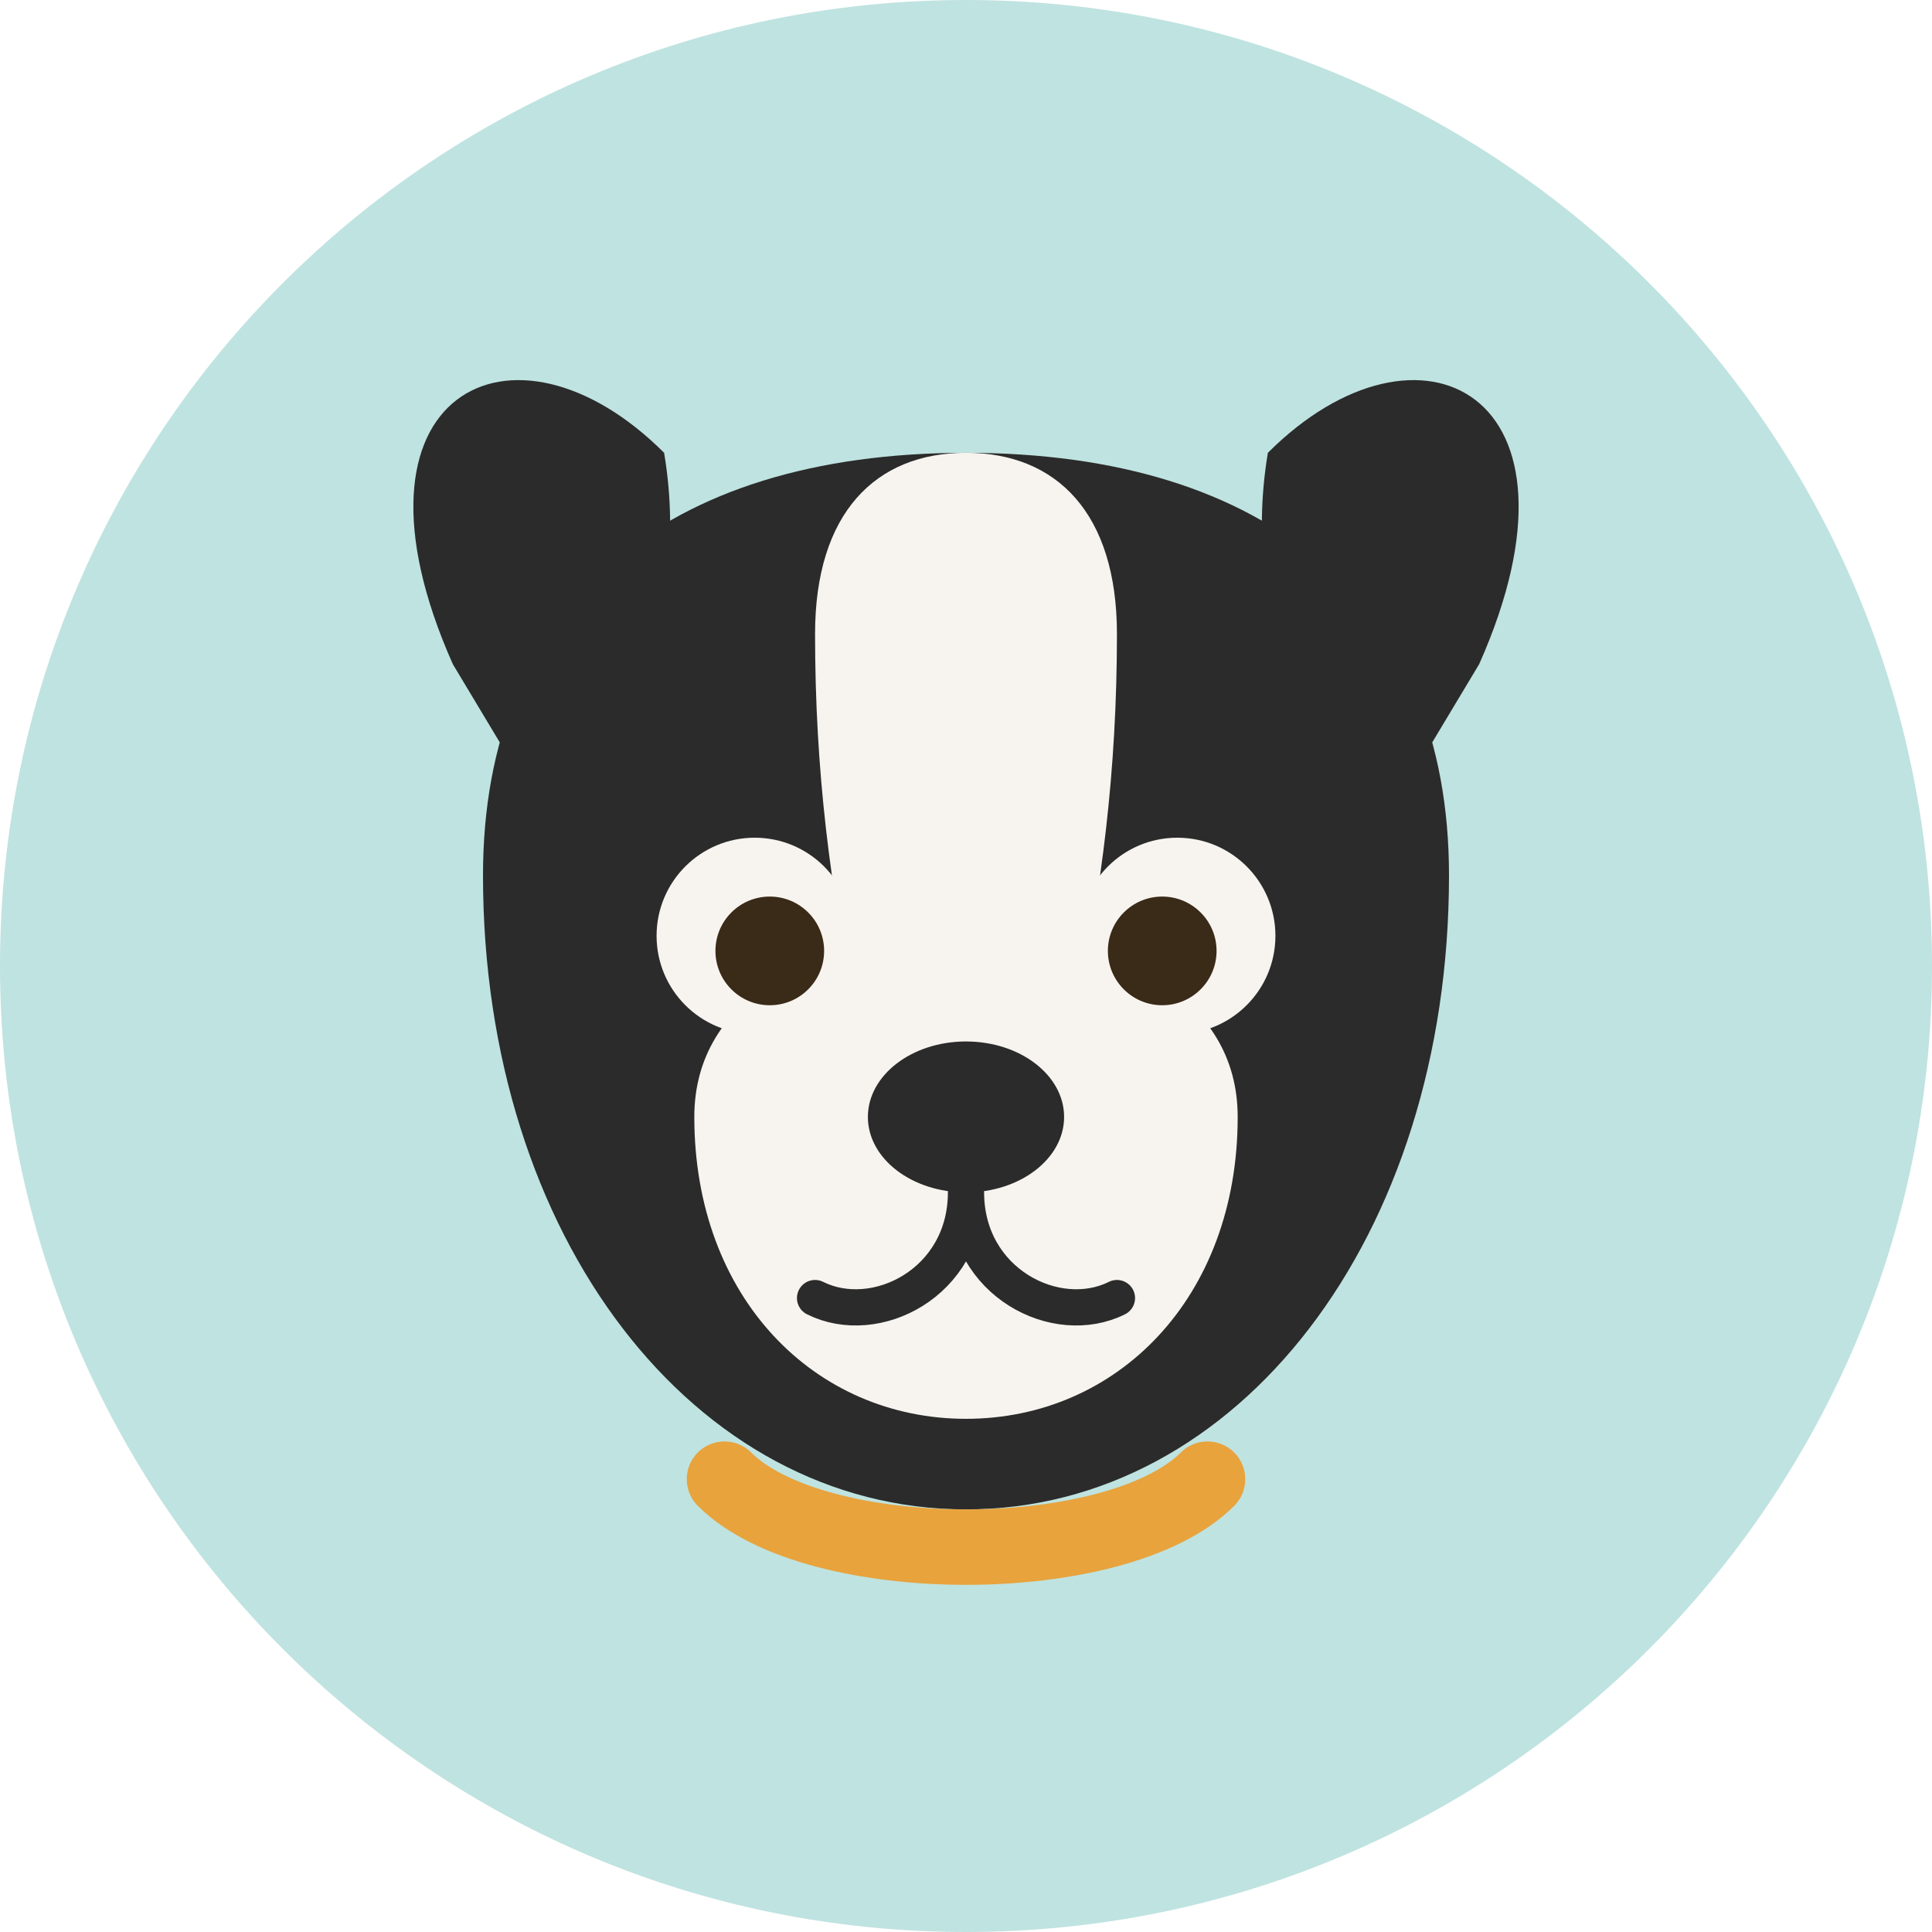
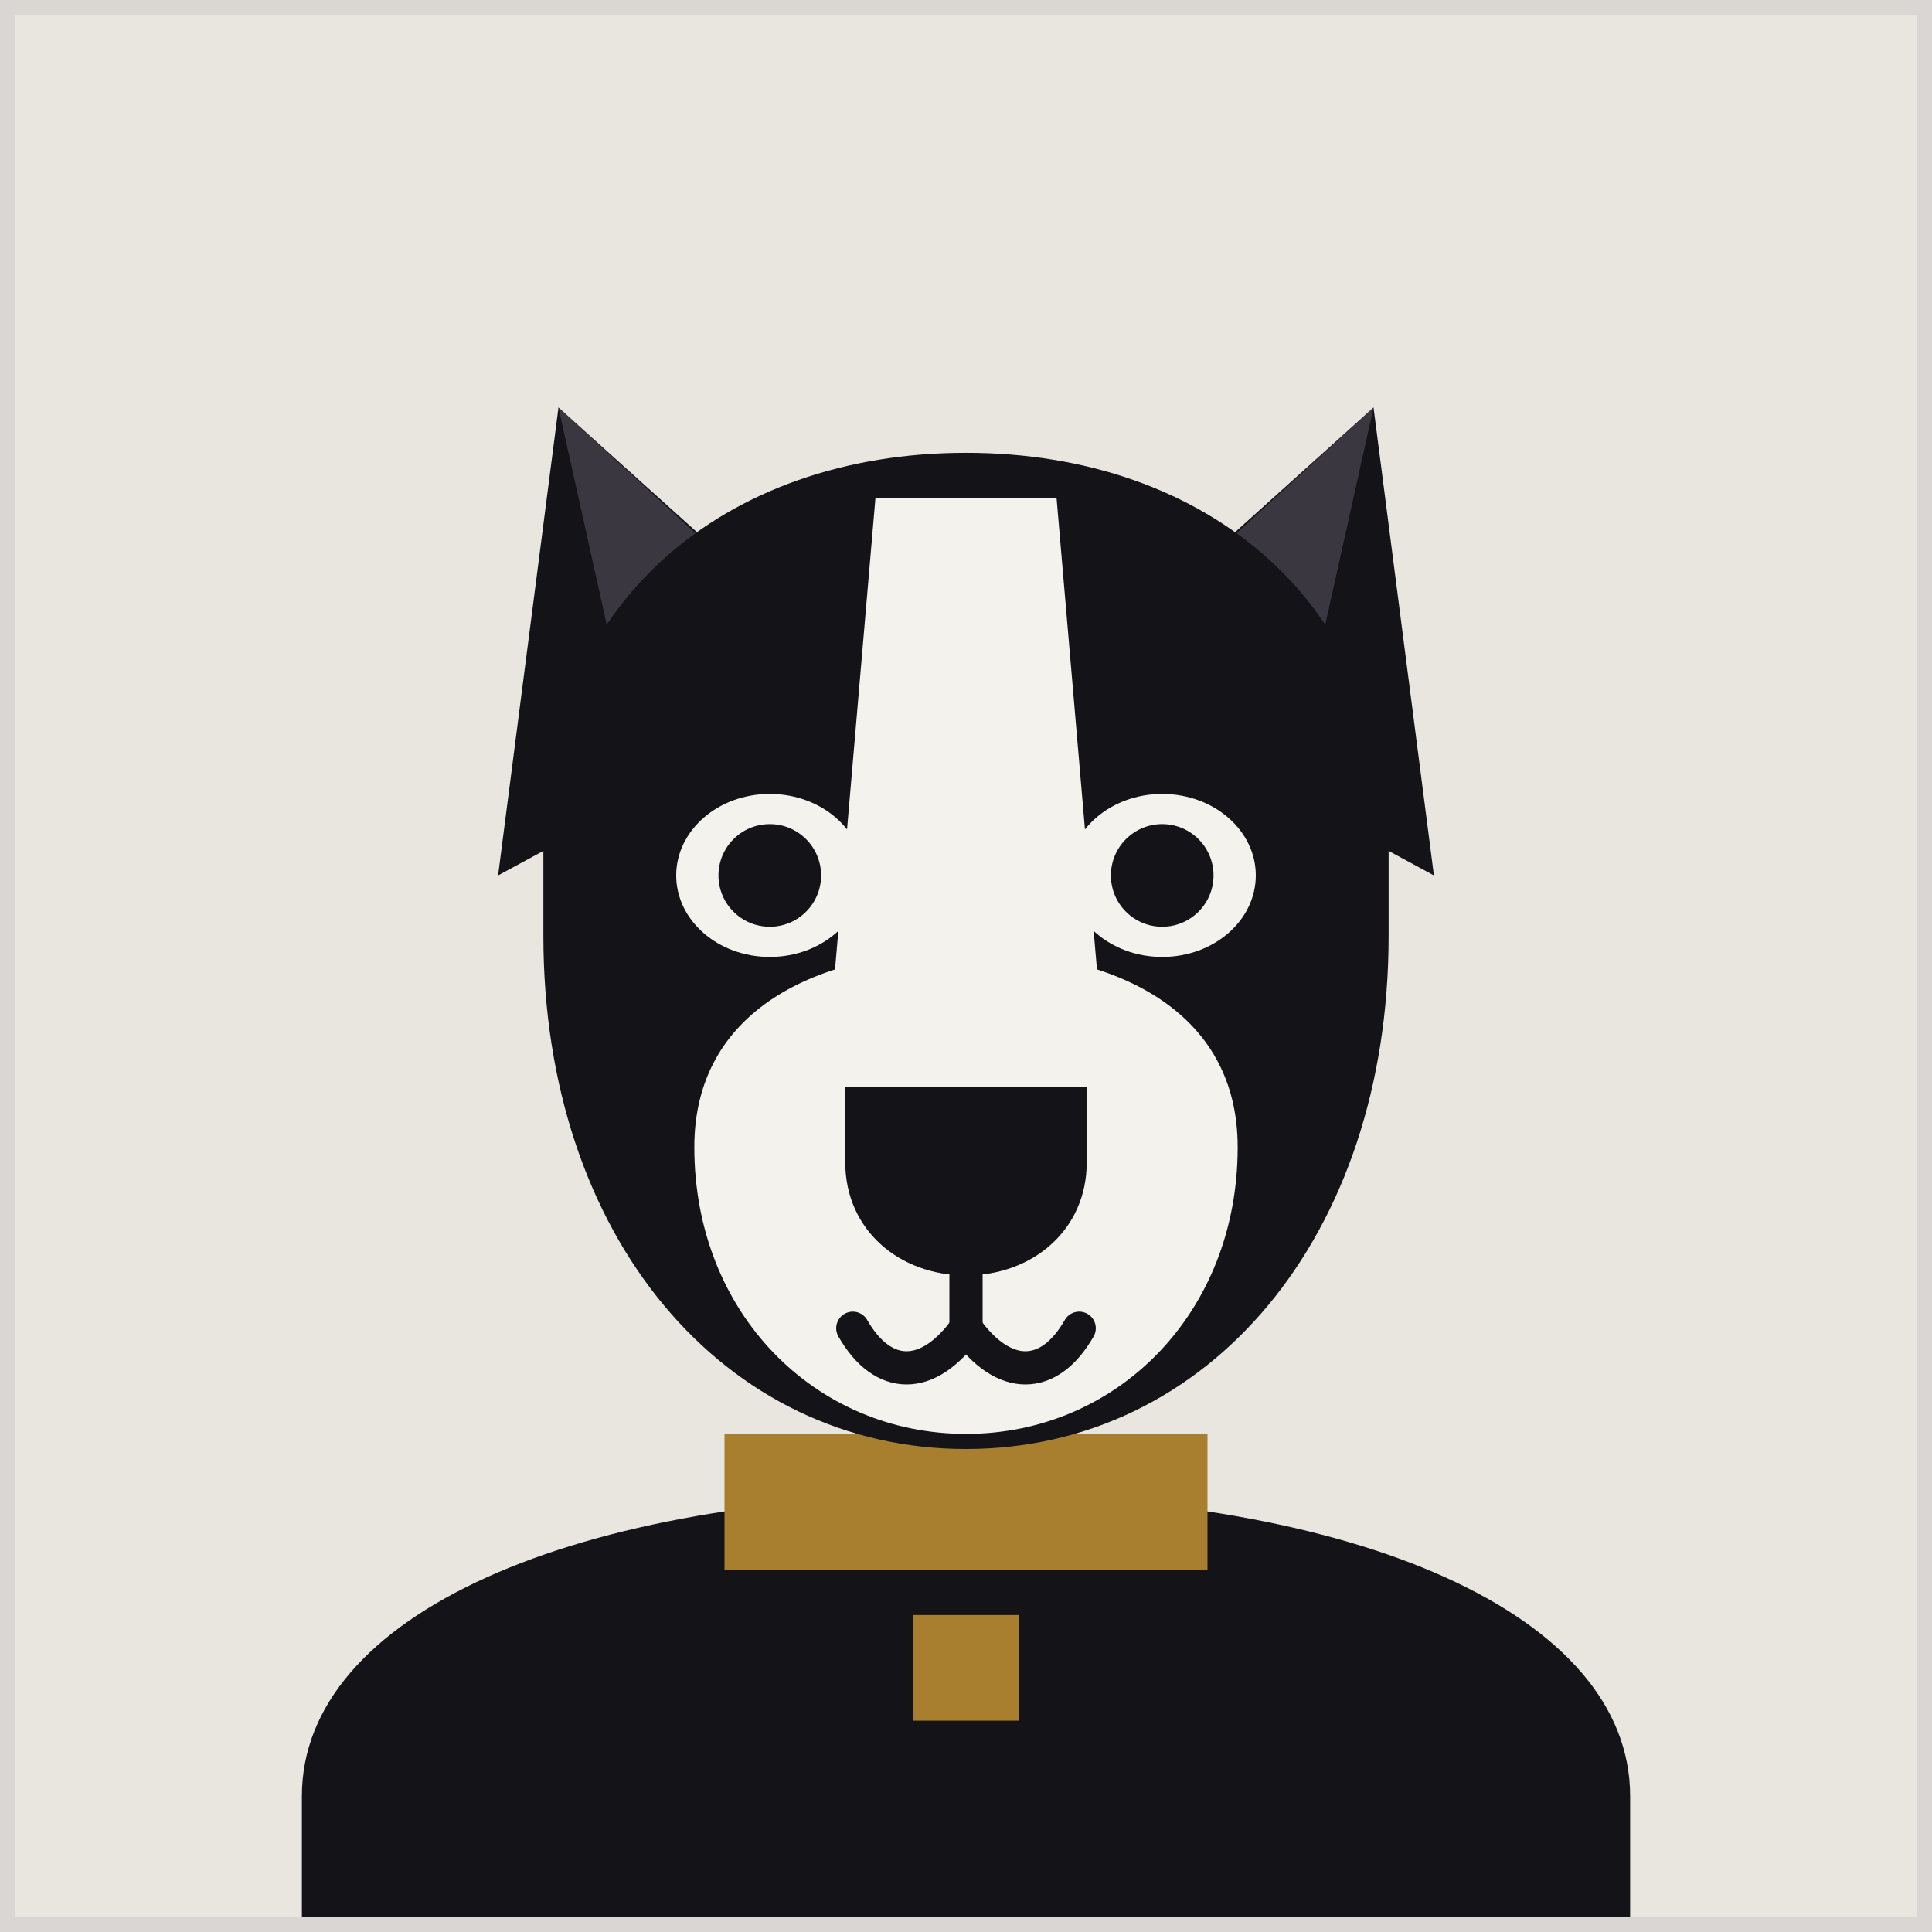
<svg xmlns="http://www.w3.org/2000/svg" width="128" height="128" viewBox="0 0 128 128" role="img" aria-label="Border collie avatar">
-   <circle cx="64" cy="64" r="64" fill="#BFE3E0" />
-   <path d="M30 44 C22 26 34 20 44 30 C46 42 40 50 36 54 Z" fill="#2B2B2B" />
-   <path d="M98 44 C106 26 94 20 84 30 C82 42 88 50 92 54 Z" fill="#2B2B2B" />
-   <path d="M32 58 C32 40 44 30 64 30 C84 30 96 40 96 58 C96 82 82 100 64 100 C46 100 32 82 32 58 Z" fill="#2B2B2B" />
-   <path d="M64 30 C58 30 54 34 54 42 C54 60 58 74 64 92 C70 74 74 60 74 42 C74 34 70 30 64 30 Z" fill="#F7F4EF" />
-   <path d="M46 74 C46 66 54 62 64 62 C74 62 82 66 82 74 C82 86 74 94 64 94 C54 94 46 86 46 74 Z" fill="#F7F4EF" />
-   <circle cx="50" cy="62" r="6.5" fill="#F7F4EF" />
-   <circle cx="78" cy="62" r="6.5" fill="#F7F4EF" />
-   <circle cx="51" cy="63" r="3.6" fill="#3A2A18" />
-   <circle cx="77" cy="63" r="3.6" fill="#3A2A18" />
-   <ellipse cx="64" cy="74" rx="6.5" ry="5" fill="#2B2B2B" />
-   <path d="M64 79 C64 85 58 88 54 86 M64 79 C64 85 70 88 74 86" fill="none" stroke="#2B2B2B" stroke-width="2.4" stroke-linecap="round" />
-   <path d="M48 98 C54 104 74 104 80 98" fill="none" stroke="#E8A33D" stroke-width="5" stroke-linecap="round" />
+   <rect width="128" height="128" fill="#E9E6DF" />
+   <path d="M33 58 L37 27 L57 45 Z" fill="#141317" />
+   <path d="M95 58 L91 27 L71 45 Z" fill="#141317" />
+   <path d="M37 27 L49 38 L41 45 Z" fill="#3A3740" />
+   <path d="M91 27 L79 38 L87 45 Z" fill="#3A3740" />
+   <path d="M20 128 V119 C20 107 38 99 64 99 C90 99 108 107 108 119 V128 Z" fill="#141317" />
+   <path d="M48 95 H80 V104 H48 Z" fill="#A87E2F" />
+   <path d="M60.5 107 H67.5 V114 H60.5 Z" fill="#A87E2F" />
+   <path d="M36 56 C36 40 48 30 64 30 C80 30 92 40 92 56 L92 62 C92 82 80 96 64 96 C48 96 36 82 36 62 Z" fill="#141317" />
+   <path d="M58 33 H70 L73 68 H55 Z" fill="#F4F2EC" />
+   <path d="M46 76 C46 67 54 63 64 63 C74 63 82 67 82 76 C82 87 74 95 64 95 C54 95 46 87 46 76 Z" fill="#F4F2EC" />
+   <ellipse cx="51" cy="58" rx="6.2" ry="5.4" fill="#F4F2EC" />
+   <ellipse cx="77" cy="58" rx="6.2" ry="5.4" fill="#F4F2EC" />
+   <circle cx="51" cy="58" r="3.4" fill="#141317" />
+   <circle cx="77" cy="58" r="3.4" fill="#141317" />
+   <path d="M56 72 H72 V77 C72 81.5 68.4 84.5 64 84.5 C59.6 84.5 56 81.5 56 77 Z" fill="#141317" />
+   <path d="M64 84.5 V88" fill="none" stroke="#141317" stroke-width="2.2" stroke-linecap="round" />
+   <path d="M56.5 88 C58.5 91.5 61.5 91.5 64 88 C66.5 91.5 69.5 91.5 71.5 88" fill="none" stroke="#141317" stroke-width="2.2" stroke-linecap="round" />
+   <rect x=".5" y=".5" width="127" height="127" fill="none" stroke="#D9D6D3" />
</svg>
